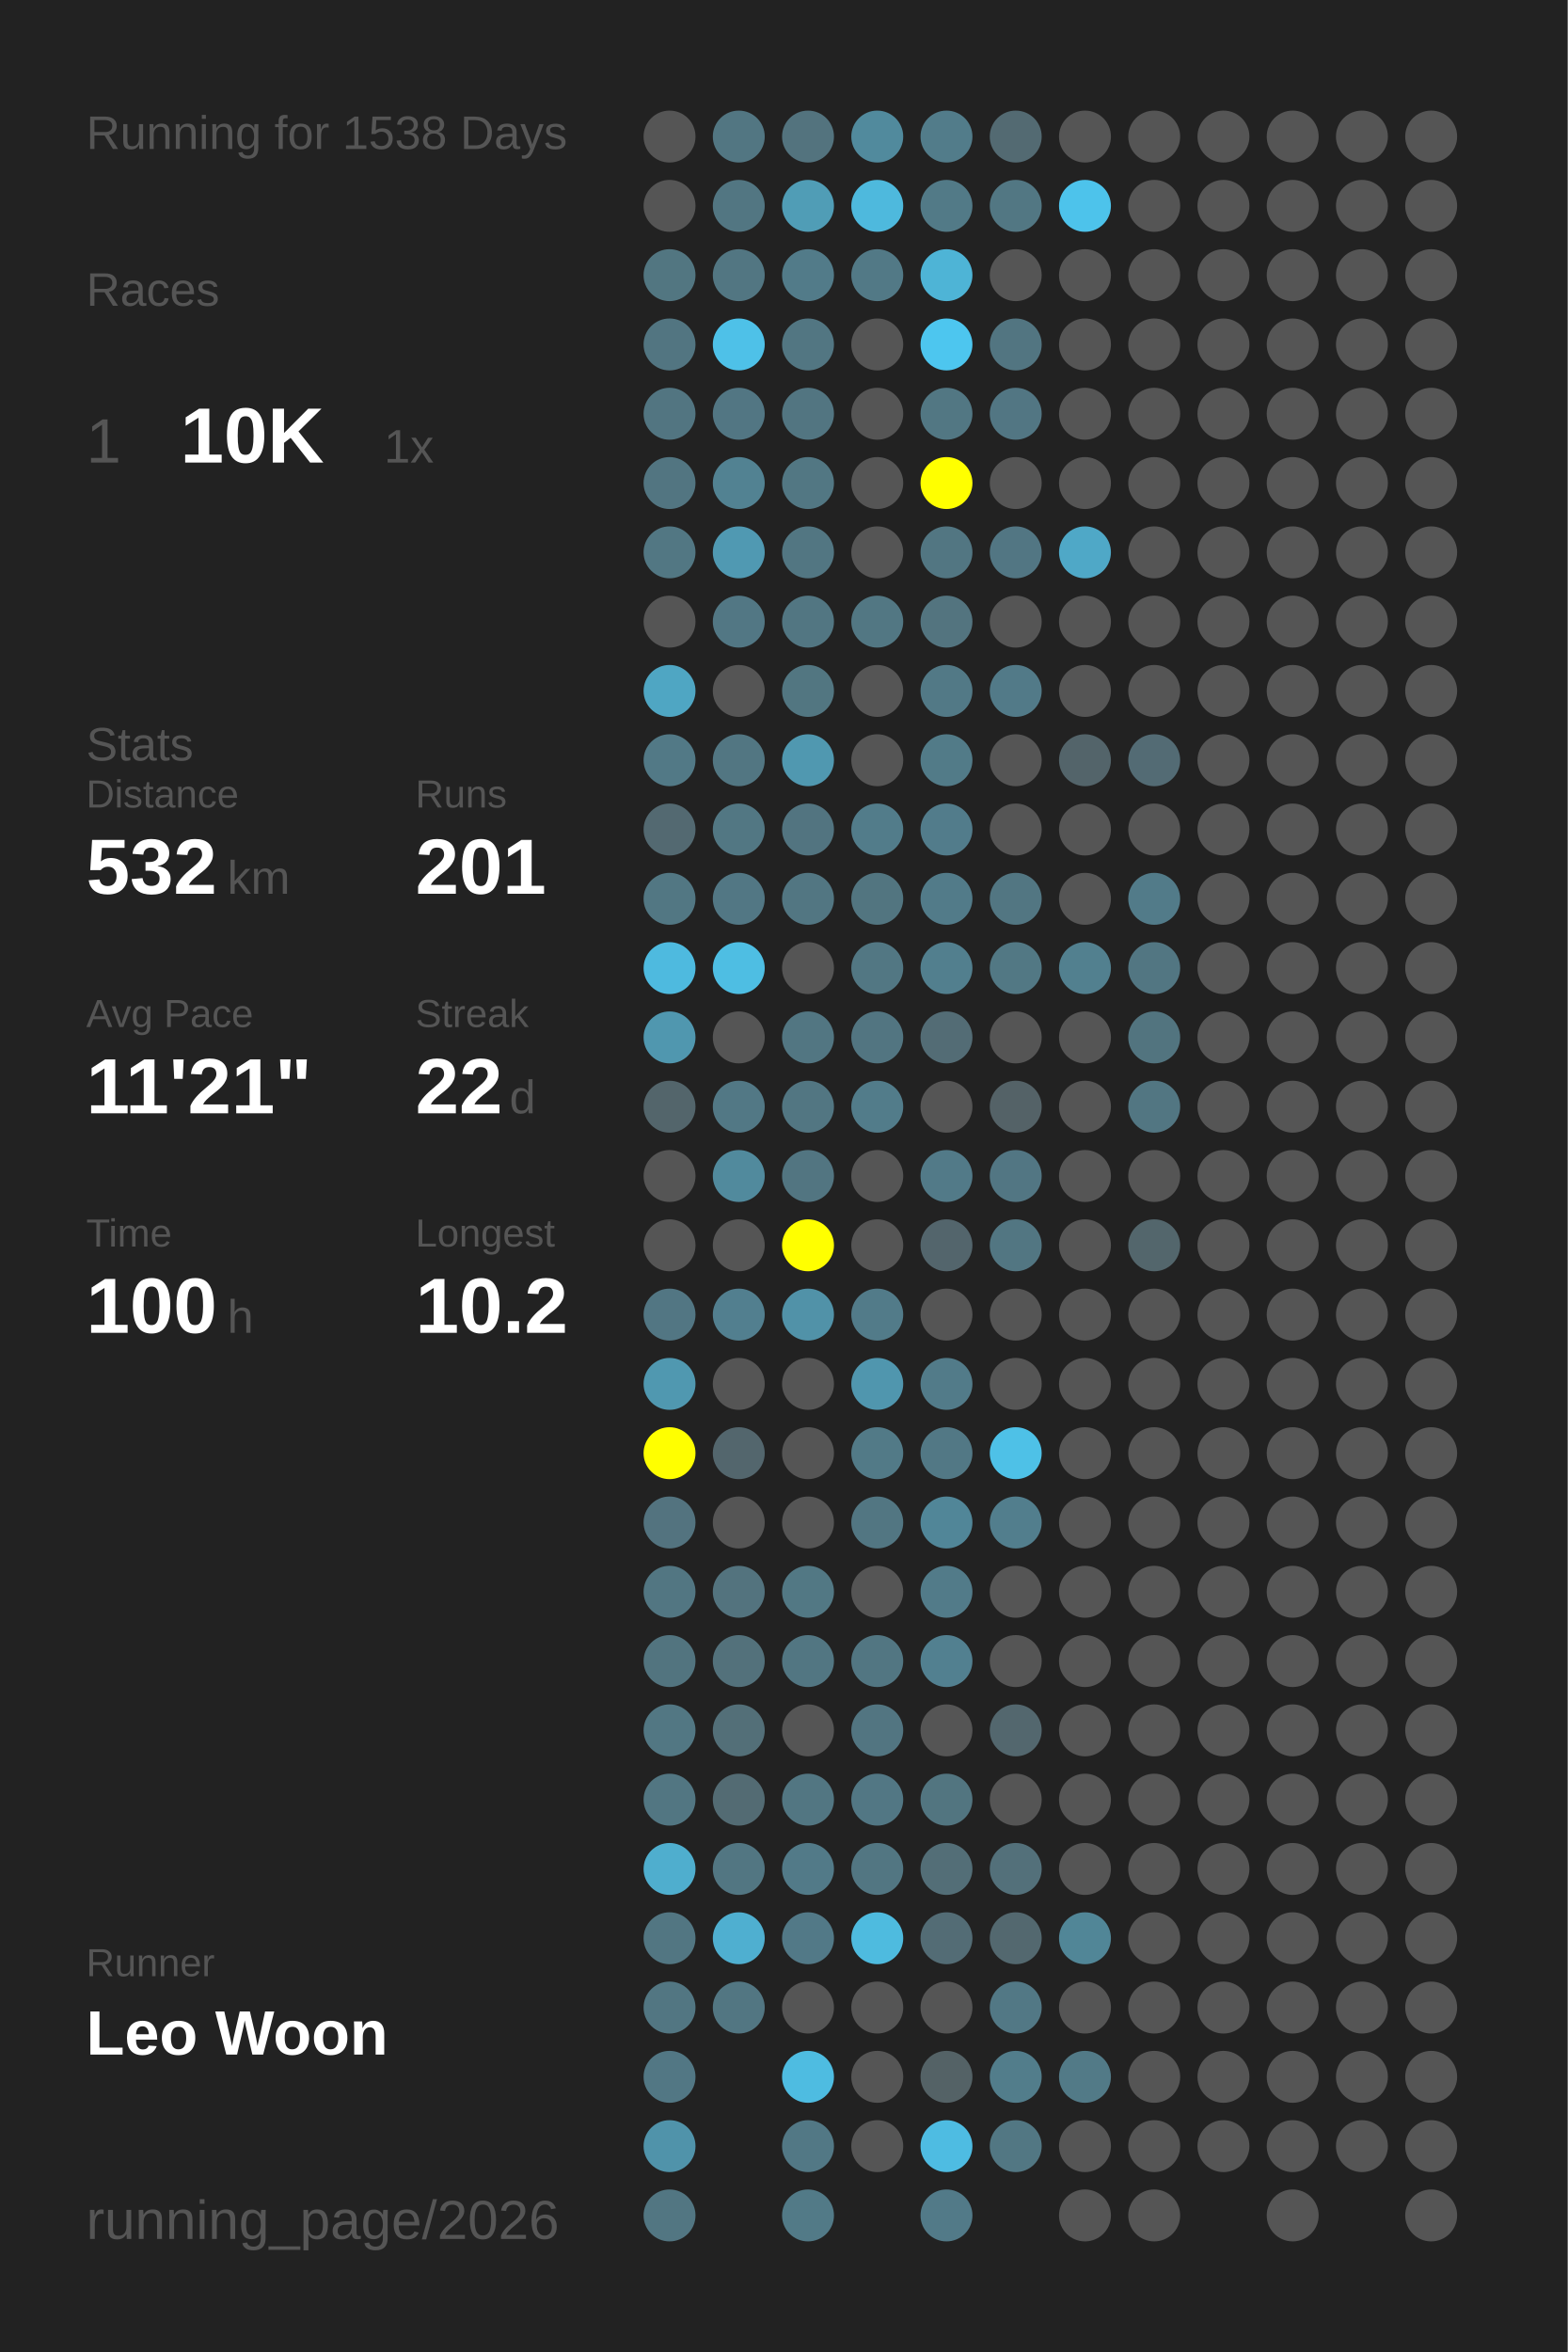
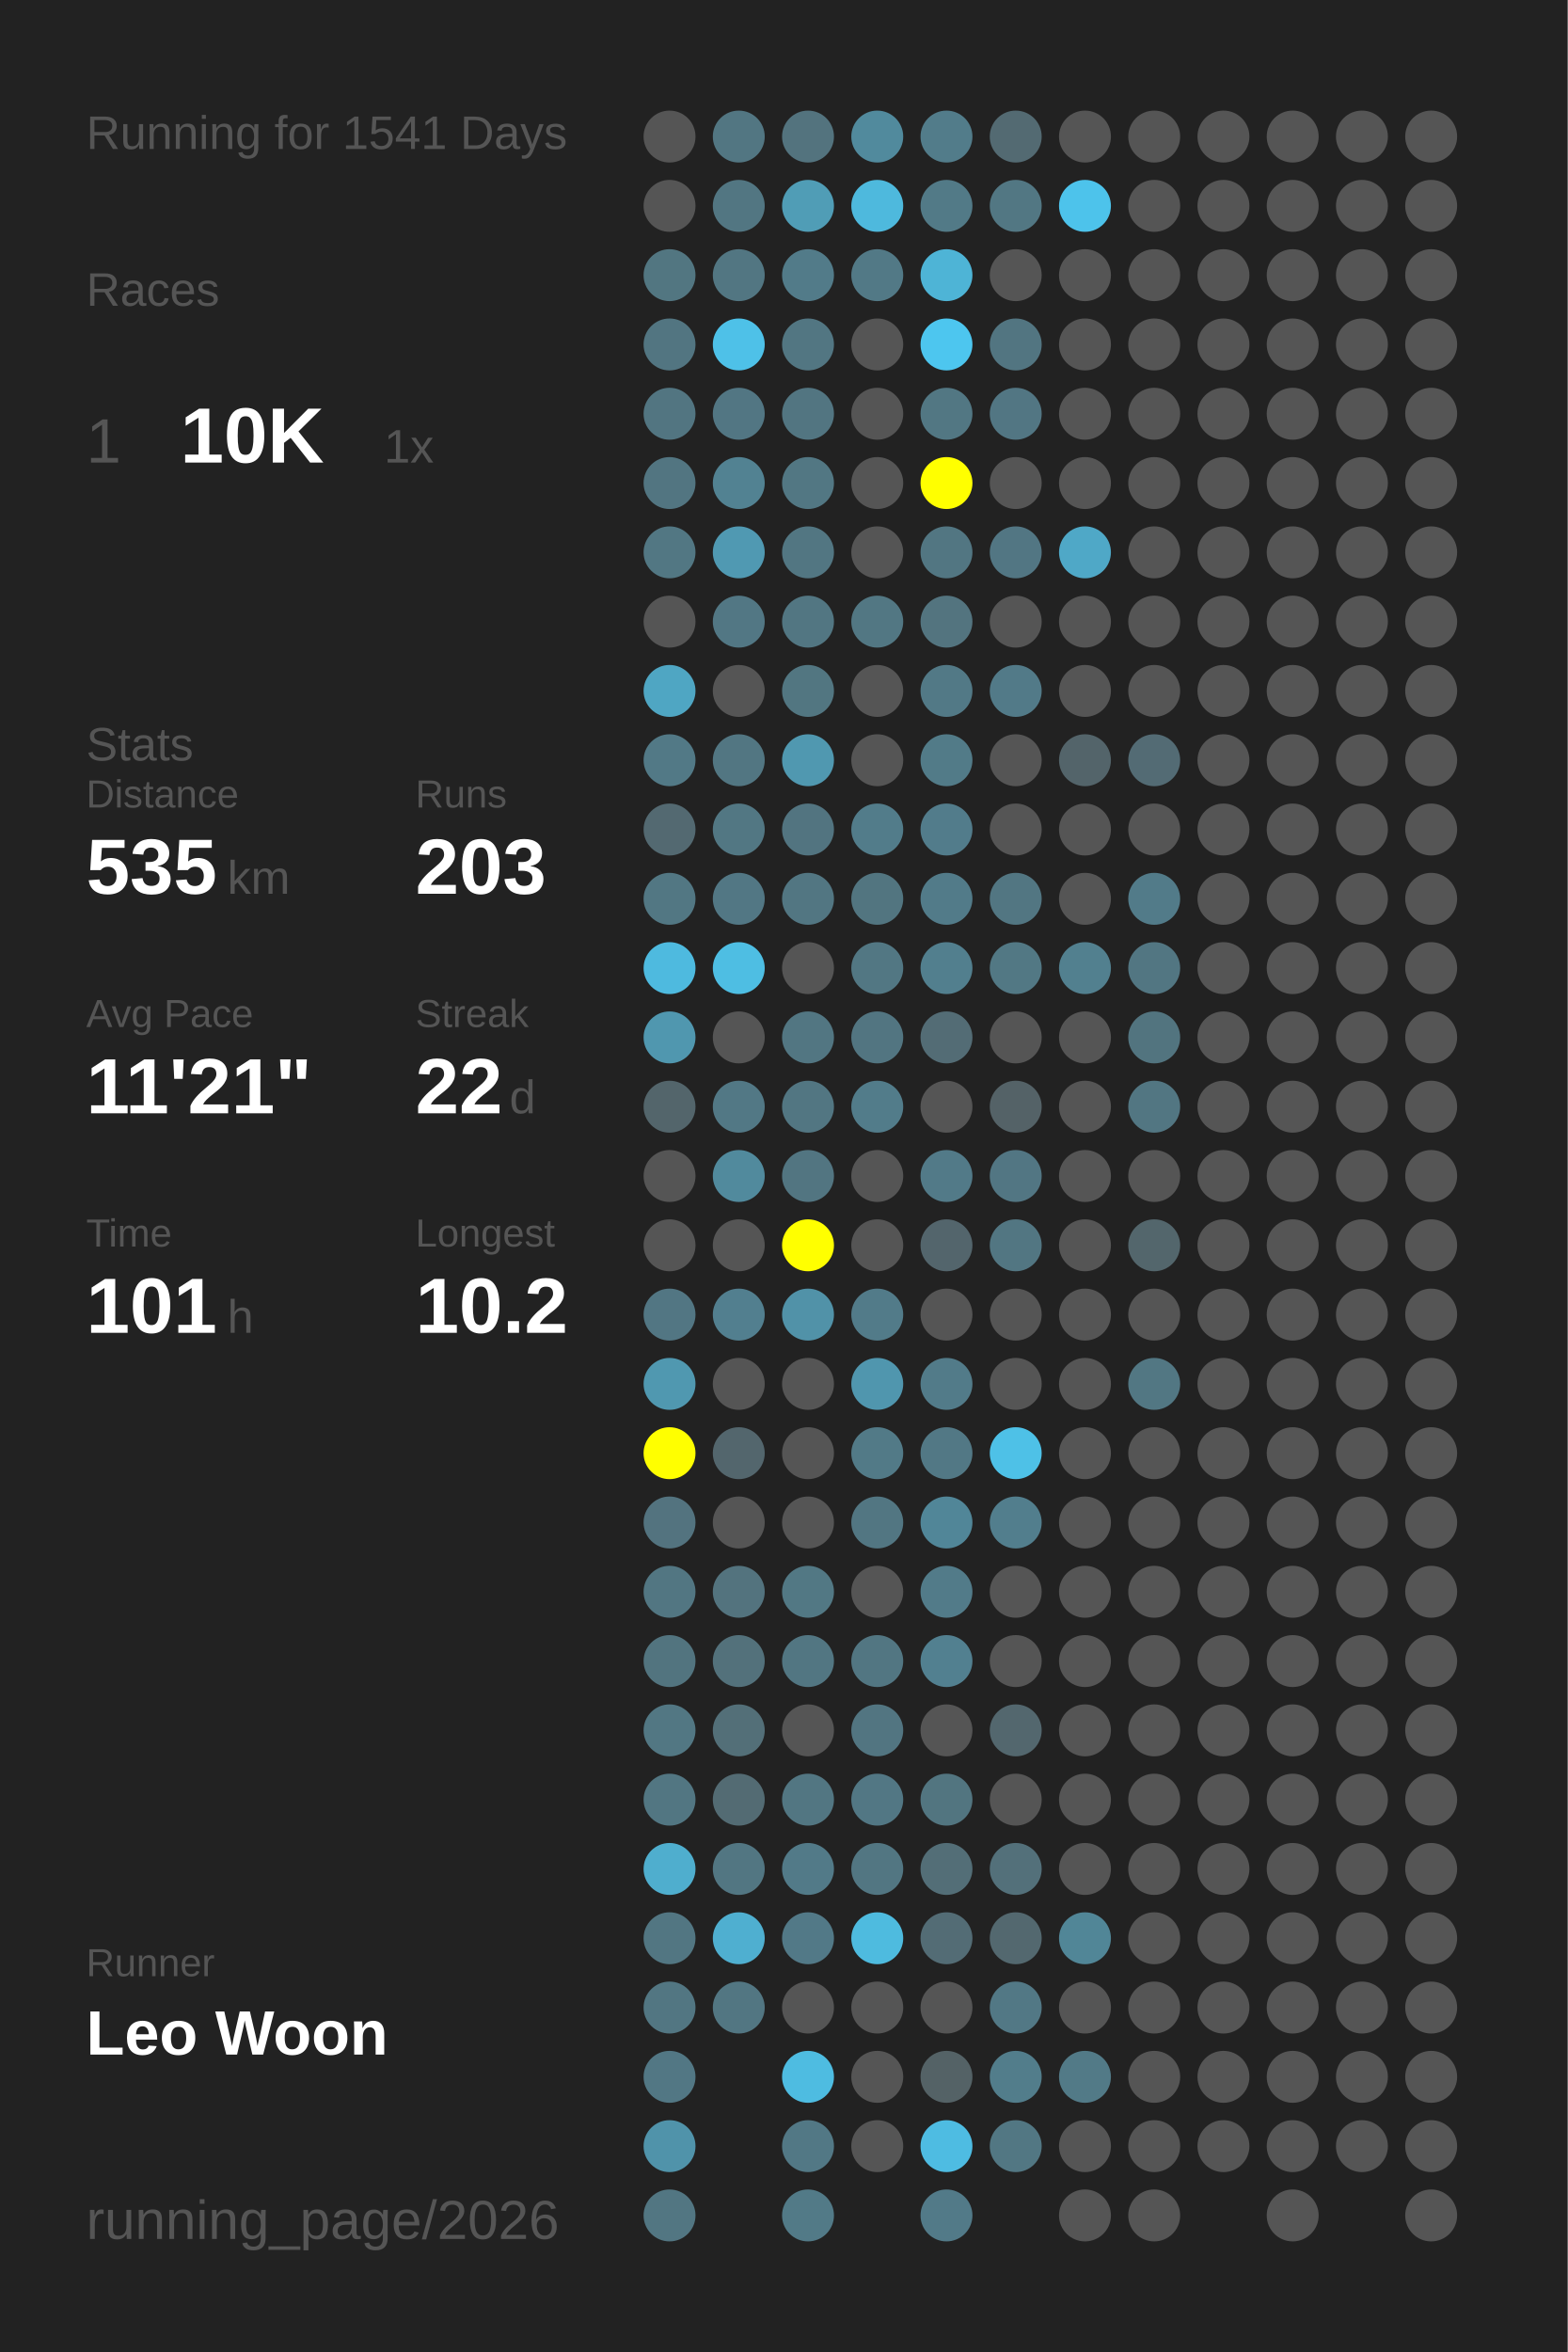
<svg xmlns="http://www.w3.org/2000/svg" baseProfile="full" height="300mm" version="1.1" viewBox="0,0,200,300" width="200mm">
  <defs />
  <rect fill="#222222" height="300" width="200" x="0" y="0" />
-   <text fill="#555555" style="font-size:6px; font-family:Arial;" x="11" y="19">Running for 1538 Days</text>
+   <text fill="#555555" style="font-size:6px; font-family:Arial;" x="11" y="19">Running for 1541 Days</text>
  <text fill="#555555" style="font-size:6px; font-family:Arial;" x="11" y="39">Races</text>
  <text fill="#555555" style="font-size:8px; font-family:Arial;" x="11" y="59">1</text>
  <text fill="#FFFFFF" style="font-size:10px; font-family:Arial; font-weight:bold;" x="23" y="59">10K</text>
  <text fill="#555555" style="font-size:6px; font-family:Arial;" x="49" y="59">1x</text>
  <text fill="#555555" style="font-size:6px; font-family:Arial;" x="11" y="97">Stats</text>
  <text fill="#555555" style="font-size:5px; font-family:Arial;" x="11" y="103">Distance</text>
-   <text fill="#FFFFFF" style="font-size:10px; font-family:Arial; font-weight:bold;" x="11" y="114">532</text>
+   <text fill="#FFFFFF" style="font-size:10px; font-family:Arial; font-weight:bold;" x="11" y="114">535</text>
  <text fill="#555555" style="font-size:6px; font-family:Arial;" x="29" y="114">km</text>
  <text fill="#555555" style="font-size:5px; font-family:Arial;" x="53" y="103">Runs</text>
-   <text fill="#FFFFFF" style="font-size:10px; font-family:Arial; font-weight:bold;" x="53" y="114">201</text>
+   <text fill="#FFFFFF" style="font-size:10px; font-family:Arial; font-weight:bold;" x="53" y="114">203</text>
  <text fill="#555555" style="font-size:5px; font-family:Arial;" x="11" y="131">Avg Pace</text>
  <text fill="#FFFFFF" style="font-size:10px; font-family:Arial; font-weight:bold;" x="11" y="142">11'21"</text>
  <text fill="#555555" style="font-size:5px; font-family:Arial;" x="53" y="131">Streak</text>
  <text fill="#FFFFFF" style="font-size:10px; font-family:Arial; font-weight:bold;" x="53" y="142">22</text>
  <text fill="#555555" style="font-size:6px; font-family:Arial;" x="65" y="142">d</text>
  <text fill="#555555" style="font-size:5px; font-family:Arial;" x="11" y="159">Time</text>
-   <text fill="#FFFFFF" style="font-size:10px; font-family:Arial; font-weight:bold;" x="11" y="170">100</text>
+   <text fill="#FFFFFF" style="font-size:10px; font-family:Arial; font-weight:bold;" x="11" y="170">101</text>
  <text fill="#555555" style="font-size:6px; font-family:Arial;" x="29" y="170">h</text>
  <text fill="#555555" style="font-size:5px; font-family:Arial;" x="53" y="159">Longest</text>
  <text fill="#FFFFFF" style="font-size:10px; font-family:Arial; font-weight:bold;" x="53" y="170">10.2</text>
  <text fill="#555555" style="font-size:5px; font-family:Arial;" x="11" y="252.065">Runner</text>
  <text fill="#FFFFFF" style="font-size:8px; font-family:Arial; font-weight:bold;" x="11" y="262.065">Leo Woon</text>
  <text fill="#555555" style="font-size:7px; font-family:Arial;" x="11" y="285.581">running_page/2026</text>
  <circle cx="85.417" cy="17.419" fill="#555555" r="3.312" />
  <circle cx="85.417" cy="26.258" fill="#555555" r="3.312" />
  <circle cx="85.417" cy="35.097" fill="#527681" r="3.312" />
  <circle cx="85.417" cy="43.935" fill="#527581" r="3.312" />
  <circle cx="85.417" cy="52.774" fill="#527581" r="3.312" />
  <circle cx="85.417" cy="61.613" fill="#527581" r="3.312" />
  <circle cx="85.417" cy="70.452" fill="#527783" r="3.312" />
  <circle cx="85.417" cy="79.29" fill="#555555" r="3.312" />
  <circle cx="85.417" cy="88.129" fill="#4fa6c3" r="3.312" />
  <circle cx="85.417" cy="96.968" fill="#527986" r="3.312" />
  <circle cx="85.417" cy="105.806" fill="#536971" r="3.312" />
  <circle cx="85.417" cy="114.645" fill="#527783" r="3.312" />
  <circle cx="85.417" cy="123.484" fill="#4ebadf" r="3.312" />
  <circle cx="85.417" cy="132.323" fill="#5097af" r="3.312" />
  <circle cx="85.417" cy="141.161" fill="#53656b" r="3.312" />
  <circle cx="85.417" cy="150" fill="#555555" r="3.312" />
  <circle cx="85.417" cy="158.839" fill="#555555" r="3.312" />
  <circle cx="85.417" cy="167.677" fill="#527683" r="3.312" />
  <circle cx="85.417" cy="176.516" fill="#5098b0" r="3.312" />
  <circle cx="85.417" cy="185.355" fill="#FFFF00" r="3.312" />
  <circle cx="85.417" cy="194.194" fill="#53737f" r="3.312" />
  <circle cx="85.417" cy="203.032" fill="#527682" r="3.312" />
  <circle cx="85.417" cy="211.871" fill="#52747f" r="3.312" />
  <circle cx="85.417" cy="220.71" fill="#527783" r="3.312" />
  <circle cx="85.417" cy="229.548" fill="#527682" r="3.312" />
  <circle cx="85.417" cy="238.387" fill="#4faece" r="3.312" />
  <circle cx="85.417" cy="247.226" fill="#527682" r="3.312" />
  <circle cx="85.417" cy="256.065" fill="#527682" r="3.312" />
  <circle cx="85.417" cy="264.903" fill="#527784" r="3.312" />
  <circle cx="85.417" cy="273.742" fill="#5093aa" r="3.312" />
  <circle cx="85.417" cy="282.581" fill="#527682" r="3.312" />
  <circle cx="94.25" cy="17.419" fill="#527682" r="3.312" />
  <circle cx="94.25" cy="26.258" fill="#527682" r="3.312" />
  <circle cx="94.25" cy="35.097" fill="#527682" r="3.312" />
  <circle cx="94.25" cy="43.935" fill="#4ec1e8" r="3.312" />
  <circle cx="94.25" cy="52.774" fill="#527683" r="3.312" />
  <circle cx="94.25" cy="61.613" fill="#528292" r="3.312" />
  <circle cx="94.25" cy="70.452" fill="#5099b2" r="3.312" />
  <circle cx="94.25" cy="79.29" fill="#527784" r="3.312" />
  <circle cx="94.25" cy="88.129" fill="#555555" r="3.312" />
  <circle cx="94.25" cy="96.968" fill="#527682" r="3.312" />
  <circle cx="94.25" cy="105.806" fill="#527783" r="3.312" />
  <circle cx="94.25" cy="114.645" fill="#527784" r="3.312" />
  <circle cx="94.25" cy="123.484" fill="#4ebee3" r="3.312" />
  <circle cx="94.25" cy="132.323" fill="#555555" r="3.312" />
  <circle cx="94.25" cy="141.161" fill="#527885" r="3.312" />
  <circle cx="94.25" cy="150" fill="#518a9d" r="3.312" />
  <circle cx="94.25" cy="158.839" fill="#555555" r="3.312" />
  <circle cx="94.25" cy="167.677" fill="#527f8f" r="3.312" />
  <circle cx="94.25" cy="176.516" fill="#555555" r="3.312" />
  <circle cx="94.25" cy="185.355" fill="#53666d" r="3.312" />
  <circle cx="94.25" cy="194.194" fill="#555555" r="3.312" />
  <circle cx="94.25" cy="203.032" fill="#53737e" r="3.312" />
  <circle cx="94.25" cy="211.871" fill="#53717b" r="3.312" />
  <circle cx="94.25" cy="220.71" fill="#536f78" r="3.312" />
  <circle cx="94.25" cy="229.548" fill="#536b73" r="3.312" />
  <circle cx="94.25" cy="238.387" fill="#527682" r="3.312" />
  <circle cx="94.25" cy="247.226" fill="#4fafd0" r="3.312" />
  <circle cx="94.25" cy="256.065" fill="#527682" r="3.312" />
  <circle cx="103.083" cy="17.419" fill="#53737e" r="3.312" />
  <circle cx="103.083" cy="26.258" fill="#509db6" r="3.312" />
  <circle cx="103.083" cy="35.097" fill="#527b89" r="3.312" />
  <circle cx="103.083" cy="43.935" fill="#527682" r="3.312" />
  <circle cx="103.083" cy="52.774" fill="#527581" r="3.312" />
  <circle cx="103.083" cy="61.613" fill="#527783" r="3.312" />
  <circle cx="103.083" cy="70.452" fill="#527682" r="3.312" />
  <circle cx="103.083" cy="79.29" fill="#527682" r="3.312" />
  <circle cx="103.083" cy="88.129" fill="#527681" r="3.312" />
  <circle cx="103.083" cy="96.968" fill="#5098b0" r="3.312" />
  <circle cx="103.083" cy="105.806" fill="#527480" r="3.312" />
  <circle cx="103.083" cy="114.645" fill="#527682" r="3.312" />
  <circle cx="103.083" cy="123.484" fill="#555555" r="3.312" />
  <circle cx="103.083" cy="132.323" fill="#527682" r="3.312" />
  <circle cx="103.083" cy="141.161" fill="#527682" r="3.312" />
  <circle cx="103.083" cy="150" fill="#527581" r="3.312" />
  <circle cx="103.083" cy="158.839" fill="#FFFF00" r="3.312" />
  <circle cx="103.083" cy="167.677" fill="#5192a8" r="3.312" />
  <circle cx="103.083" cy="176.516" fill="#555555" r="3.312" />
  <circle cx="103.083" cy="185.355" fill="#555555" r="3.312" />
  <circle cx="103.083" cy="194.194" fill="#555555" r="3.312" />
  <circle cx="103.083" cy="203.032" fill="#527884" r="3.312" />
  <circle cx="103.083" cy="211.871" fill="#527682" r="3.312" />
  <circle cx="103.083" cy="220.71" fill="#555555" r="3.312" />
  <circle cx="103.083" cy="229.548" fill="#527682" r="3.312" />
  <circle cx="103.083" cy="238.387" fill="#527a88" r="3.312" />
  <circle cx="103.083" cy="247.226" fill="#527987" r="3.312" />
  <circle cx="103.083" cy="256.065" fill="#555555" r="3.312" />
  <circle cx="103.083" cy="264.903" fill="#4ebce1" r="3.312" />
  <circle cx="103.083" cy="273.742" fill="#527885" r="3.312" />
  <circle cx="103.083" cy="282.581" fill="#527a87" r="3.312" />
  <circle cx="111.917" cy="17.419" fill="#518a9d" r="3.312" />
  <circle cx="111.917" cy="26.258" fill="#4eb9dd" r="3.312" />
  <circle cx="111.917" cy="35.097" fill="#527986" r="3.312" />
  <circle cx="111.917" cy="43.935" fill="#555555" r="3.312" />
  <circle cx="111.917" cy="52.774" fill="#555555" r="3.312" />
  <circle cx="111.917" cy="61.613" fill="#555555" r="3.312" />
  <circle cx="111.917" cy="70.452" fill="#555555" r="3.312" />
  <circle cx="111.917" cy="79.29" fill="#527783" r="3.312" />
  <circle cx="111.917" cy="88.129" fill="#555555" r="3.312" />
  <circle cx="111.917" cy="96.968" fill="#555555" r="3.312" />
  <circle cx="111.917" cy="105.806" fill="#527c8a" r="3.312" />
  <circle cx="111.917" cy="114.645" fill="#527580" r="3.312" />
  <circle cx="111.917" cy="123.484" fill="#527783" r="3.312" />
  <circle cx="111.917" cy="132.323" fill="#527581" r="3.312" />
  <circle cx="111.917" cy="141.161" fill="#527c8a" r="3.312" />
  <circle cx="111.917" cy="150" fill="#555555" r="3.312" />
  <circle cx="111.917" cy="158.839" fill="#555555" r="3.312" />
  <circle cx="111.917" cy="167.677" fill="#527b89" r="3.312" />
  <circle cx="111.917" cy="176.516" fill="#5096ae" r="3.312" />
  <circle cx="111.917" cy="185.355" fill="#527a87" r="3.312" />
  <circle cx="111.917" cy="194.194" fill="#527682" r="3.312" />
  <circle cx="111.917" cy="203.032" fill="#555555" r="3.312" />
  <circle cx="111.917" cy="211.871" fill="#527682" r="3.312" />
  <circle cx="111.917" cy="220.71" fill="#527581" r="3.312" />
  <circle cx="111.917" cy="229.548" fill="#527784" r="3.312" />
  <circle cx="111.917" cy="238.387" fill="#527682" r="3.312" />
  <circle cx="111.917" cy="247.226" fill="#4ebbdf" r="3.312" />
  <circle cx="111.917" cy="256.065" fill="#555555" r="3.312" />
  <circle cx="111.917" cy="264.903" fill="#555555" r="3.312" />
  <circle cx="111.917" cy="273.742" fill="#555555" r="3.312" />
  <circle cx="120.75" cy="17.419" fill="#527c8a" r="3.312" />
  <circle cx="120.75" cy="26.258" fill="#527a87" r="3.312" />
  <circle cx="120.75" cy="35.097" fill="#4eb4d6" r="3.312" />
  <circle cx="120.75" cy="43.935" fill="#4dc6ef" r="3.312" />
  <circle cx="120.75" cy="52.774" fill="#527783" r="3.312" />
  <circle cx="120.75" cy="61.613" fill="#FFFF00" r="3.312" />
  <circle cx="120.75" cy="70.452" fill="#527682" r="3.312" />
  <circle cx="120.75" cy="79.29" fill="#53747f" r="3.312" />
  <circle cx="120.75" cy="88.129" fill="#527986" r="3.312" />
  <circle cx="120.75" cy="96.968" fill="#527b88" r="3.312" />
  <circle cx="120.75" cy="105.806" fill="#527c8b" r="3.312" />
  <circle cx="120.75" cy="114.645" fill="#527b89" r="3.312" />
  <circle cx="120.75" cy="123.484" fill="#527f8e" r="3.312" />
  <circle cx="120.75" cy="132.323" fill="#536c75" r="3.312" />
  <circle cx="120.75" cy="141.161" fill="#555555" r="3.312" />
  <circle cx="120.75" cy="150" fill="#527a88" r="3.312" />
  <circle cx="120.75" cy="158.839" fill="#53656c" r="3.312" />
  <circle cx="120.75" cy="167.677" fill="#555555" r="3.312" />
  <circle cx="120.75" cy="176.516" fill="#527b89" r="3.312" />
  <circle cx="120.75" cy="185.355" fill="#527885" r="3.312" />
  <circle cx="120.75" cy="194.194" fill="#518698" r="3.312" />
  <circle cx="120.75" cy="203.032" fill="#527b89" r="3.312" />
  <circle cx="120.75" cy="211.871" fill="#528090" r="3.312" />
  <circle cx="120.75" cy="220.71" fill="#555555" r="3.312" />
  <circle cx="120.75" cy="229.548" fill="#527580" r="3.312" />
  <circle cx="120.75" cy="238.387" fill="#536e77" r="3.312" />
  <circle cx="120.75" cy="247.226" fill="#536c75" r="3.312" />
  <circle cx="120.75" cy="256.065" fill="#555555" r="3.312" />
  <circle cx="120.75" cy="264.903" fill="#546266" r="3.312" />
  <circle cx="120.75" cy="273.742" fill="#4ebce2" r="3.312" />
  <circle cx="120.75" cy="282.581" fill="#527a88" r="3.312" />
  <circle cx="129.583" cy="17.419" fill="#536a72" r="3.312" />
  <circle cx="129.583" cy="26.258" fill="#527783" r="3.312" />
  <circle cx="129.583" cy="35.097" fill="#555555" r="3.312" />
  <circle cx="129.583" cy="43.935" fill="#527581" r="3.312" />
  <circle cx="129.583" cy="52.774" fill="#527683" r="3.312" />
  <circle cx="129.583" cy="61.613" fill="#555555" r="3.312" />
  <circle cx="129.583" cy="70.452" fill="#527683" r="3.312" />
  <circle cx="129.583" cy="79.29" fill="#555555" r="3.312" />
  <circle cx="129.583" cy="88.129" fill="#527a88" r="3.312" />
  <circle cx="129.583" cy="96.968" fill="#555555" r="3.312" />
  <circle cx="129.583" cy="105.806" fill="#555555" r="3.312" />
  <circle cx="129.583" cy="114.645" fill="#527682" r="3.312" />
  <circle cx="129.583" cy="123.484" fill="#527884" r="3.312" />
  <circle cx="129.583" cy="132.323" fill="#555555" r="3.312" />
  <circle cx="129.583" cy="141.161" fill="#546267" r="3.312" />
  <circle cx="129.583" cy="150" fill="#527683" r="3.312" />
  <circle cx="129.583" cy="158.839" fill="#527682" r="3.312" />
  <circle cx="129.583" cy="167.677" fill="#555555" r="3.312" />
  <circle cx="129.583" cy="176.516" fill="#555555" r="3.312" />
  <circle cx="129.583" cy="185.355" fill="#4ec1e7" r="3.312" />
  <circle cx="129.583" cy="194.194" fill="#527e8d" r="3.312" />
  <circle cx="129.583" cy="203.032" fill="#555555" r="3.312" />
  <circle cx="129.583" cy="211.871" fill="#555555" r="3.312" />
  <circle cx="129.583" cy="220.71" fill="#53676e" r="3.312" />
  <circle cx="129.583" cy="229.548" fill="#555555" r="3.312" />
  <circle cx="129.583" cy="238.387" fill="#53707a" r="3.312" />
  <circle cx="129.583" cy="247.226" fill="#53686f" r="3.312" />
  <circle cx="129.583" cy="256.065" fill="#527885" r="3.312" />
  <circle cx="129.583" cy="264.903" fill="#527d8b" r="3.312" />
  <circle cx="129.583" cy="273.742" fill="#527783" r="3.312" />
  <circle cx="138.417" cy="17.419" fill="#555555" r="3.312" />
  <circle cx="138.417" cy="26.258" fill="#4dc3eb" r="3.312" />
  <circle cx="138.417" cy="35.097" fill="#555555" r="3.312" />
  <circle cx="138.417" cy="43.935" fill="#555555" r="3.312" />
  <circle cx="138.417" cy="52.774" fill="#555555" r="3.312" />
  <circle cx="138.417" cy="61.613" fill="#555555" r="3.312" />
  <circle cx="138.417" cy="70.452" fill="#4fa8c7" r="3.312" />
  <circle cx="138.417" cy="79.29" fill="#555555" r="3.312" />
  <circle cx="138.417" cy="88.129" fill="#555555" r="3.312" />
  <circle cx="138.417" cy="96.968" fill="#53646a" r="3.312" />
  <circle cx="138.417" cy="105.806" fill="#555555" r="3.312" />
  <circle cx="138.417" cy="114.645" fill="#555555" r="3.312" />
  <circle cx="138.417" cy="123.484" fill="#52808f" r="3.312" />
  <circle cx="138.417" cy="132.323" fill="#555555" r="3.312" />
  <circle cx="138.417" cy="141.161" fill="#555555" r="3.312" />
  <circle cx="138.417" cy="150" fill="#555555" r="3.312" />
  <circle cx="138.417" cy="158.839" fill="#555555" r="3.312" />
  <circle cx="138.417" cy="167.677" fill="#555555" r="3.312" />
  <circle cx="138.417" cy="176.516" fill="#555555" r="3.312" />
  <circle cx="138.417" cy="185.355" fill="#555555" r="3.312" />
  <circle cx="138.417" cy="194.194" fill="#555555" r="3.312" />
  <circle cx="138.417" cy="203.032" fill="#555555" r="3.312" />
  <circle cx="138.417" cy="211.871" fill="#555555" r="3.312" />
  <circle cx="138.417" cy="220.71" fill="#555555" r="3.312" />
  <circle cx="138.417" cy="229.548" fill="#555555" r="3.312" />
  <circle cx="138.417" cy="238.387" fill="#555555" r="3.312" />
  <circle cx="138.417" cy="247.226" fill="#518697" r="3.312" />
  <circle cx="138.417" cy="256.065" fill="#555555" r="3.312" />
  <circle cx="138.417" cy="264.903" fill="#527a87" r="3.312" />
  <circle cx="138.417" cy="273.742" fill="#555555" r="3.312" />
  <circle cx="138.417" cy="282.581" fill="#555555" r="3.312" />
  <circle cx="147.25" cy="17.419" fill="#555555" r="3.312" />
  <circle cx="147.25" cy="26.258" fill="#555555" r="3.312" />
  <circle cx="147.25" cy="35.097" fill="#555555" r="3.312" />
  <circle cx="147.25" cy="43.935" fill="#555555" r="3.312" />
  <circle cx="147.25" cy="52.774" fill="#555555" r="3.312" />
  <circle cx="147.25" cy="61.613" fill="#555555" r="3.312" />
  <circle cx="147.25" cy="70.452" fill="#555555" r="3.312" />
  <circle cx="147.25" cy="79.29" fill="#555555" r="3.312" />
  <circle cx="147.25" cy="88.129" fill="#555555" r="3.312" />
  <circle cx="147.25" cy="96.968" fill="#536b74" r="3.312" />
  <circle cx="147.25" cy="105.806" fill="#555555" r="3.312" />
  <circle cx="147.25" cy="114.645" fill="#527b89" r="3.312" />
  <circle cx="147.25" cy="123.484" fill="#527682" r="3.312" />
  <circle cx="147.25" cy="132.323" fill="#52747f" r="3.312" />
  <circle cx="147.25" cy="141.161" fill="#527682" r="3.312" />
  <circle cx="147.25" cy="150" fill="#555555" r="3.312" />
  <circle cx="147.25" cy="158.839" fill="#53666c" r="3.312" />
  <circle cx="147.25" cy="167.677" fill="#555555" r="3.312" />
-   <circle cx="147.25" cy="176.516" fill="#555555" r="3.312" />
+   <circle cx="147.25" cy="176.516" fill="#527783" r="3.312" />
  <circle cx="147.25" cy="185.355" fill="#555555" r="3.312" />
  <circle cx="147.25" cy="194.194" fill="#555555" r="3.312" />
  <circle cx="147.25" cy="203.032" fill="#555555" r="3.312" />
  <circle cx="147.25" cy="211.871" fill="#555555" r="3.312" />
  <circle cx="147.25" cy="220.71" fill="#555555" r="3.312" />
  <circle cx="147.25" cy="229.548" fill="#555555" r="3.312" />
  <circle cx="147.25" cy="238.387" fill="#555555" r="3.312" />
  <circle cx="147.25" cy="247.226" fill="#555555" r="3.312" />
  <circle cx="147.25" cy="256.065" fill="#555555" r="3.312" />
  <circle cx="147.25" cy="264.903" fill="#555555" r="3.312" />
  <circle cx="147.25" cy="273.742" fill="#555555" r="3.312" />
  <circle cx="147.25" cy="282.581" fill="#555555" r="3.312" />
  <circle cx="156.083" cy="17.419" fill="#555555" r="3.312" />
  <circle cx="156.083" cy="26.258" fill="#555555" r="3.312" />
  <circle cx="156.083" cy="35.097" fill="#555555" r="3.312" />
  <circle cx="156.083" cy="43.935" fill="#555555" r="3.312" />
  <circle cx="156.083" cy="52.774" fill="#555555" r="3.312" />
  <circle cx="156.083" cy="61.613" fill="#555555" r="3.312" />
  <circle cx="156.083" cy="70.452" fill="#555555" r="3.312" />
  <circle cx="156.083" cy="79.29" fill="#555555" r="3.312" />
  <circle cx="156.083" cy="88.129" fill="#555555" r="3.312" />
  <circle cx="156.083" cy="96.968" fill="#555555" r="3.312" />
  <circle cx="156.083" cy="105.806" fill="#555555" r="3.312" />
  <circle cx="156.083" cy="114.645" fill="#555555" r="3.312" />
  <circle cx="156.083" cy="123.484" fill="#555555" r="3.312" />
  <circle cx="156.083" cy="132.323" fill="#555555" r="3.312" />
  <circle cx="156.083" cy="141.161" fill="#555555" r="3.312" />
  <circle cx="156.083" cy="150" fill="#555555" r="3.312" />
  <circle cx="156.083" cy="158.839" fill="#555555" r="3.312" />
  <circle cx="156.083" cy="167.677" fill="#555555" r="3.312" />
  <circle cx="156.083" cy="176.516" fill="#555555" r="3.312" />
  <circle cx="156.083" cy="185.355" fill="#555555" r="3.312" />
  <circle cx="156.083" cy="194.194" fill="#555555" r="3.312" />
  <circle cx="156.083" cy="203.032" fill="#555555" r="3.312" />
  <circle cx="156.083" cy="211.871" fill="#555555" r="3.312" />
  <circle cx="156.083" cy="220.71" fill="#555555" r="3.312" />
  <circle cx="156.083" cy="229.548" fill="#555555" r="3.312" />
  <circle cx="156.083" cy="238.387" fill="#555555" r="3.312" />
  <circle cx="156.083" cy="247.226" fill="#555555" r="3.312" />
  <circle cx="156.083" cy="256.065" fill="#555555" r="3.312" />
  <circle cx="156.083" cy="264.903" fill="#555555" r="3.312" />
  <circle cx="156.083" cy="273.742" fill="#555555" r="3.312" />
  <circle cx="164.917" cy="17.419" fill="#555555" r="3.312" />
  <circle cx="164.917" cy="26.258" fill="#555555" r="3.312" />
  <circle cx="164.917" cy="35.097" fill="#555555" r="3.312" />
  <circle cx="164.917" cy="43.935" fill="#555555" r="3.312" />
  <circle cx="164.917" cy="52.774" fill="#555555" r="3.312" />
  <circle cx="164.917" cy="61.613" fill="#555555" r="3.312" />
  <circle cx="164.917" cy="70.452" fill="#555555" r="3.312" />
  <circle cx="164.917" cy="79.29" fill="#555555" r="3.312" />
  <circle cx="164.917" cy="88.129" fill="#555555" r="3.312" />
  <circle cx="164.917" cy="96.968" fill="#555555" r="3.312" />
  <circle cx="164.917" cy="105.806" fill="#555555" r="3.312" />
  <circle cx="164.917" cy="114.645" fill="#555555" r="3.312" />
  <circle cx="164.917" cy="123.484" fill="#555555" r="3.312" />
  <circle cx="164.917" cy="132.323" fill="#555555" r="3.312" />
  <circle cx="164.917" cy="141.161" fill="#555555" r="3.312" />
  <circle cx="164.917" cy="150" fill="#555555" r="3.312" />
  <circle cx="164.917" cy="158.839" fill="#555555" r="3.312" />
  <circle cx="164.917" cy="167.677" fill="#555555" r="3.312" />
  <circle cx="164.917" cy="176.516" fill="#555555" r="3.312" />
  <circle cx="164.917" cy="185.355" fill="#555555" r="3.312" />
  <circle cx="164.917" cy="194.194" fill="#555555" r="3.312" />
  <circle cx="164.917" cy="203.032" fill="#555555" r="3.312" />
  <circle cx="164.917" cy="211.871" fill="#555555" r="3.312" />
  <circle cx="164.917" cy="220.71" fill="#555555" r="3.312" />
  <circle cx="164.917" cy="229.548" fill="#555555" r="3.312" />
  <circle cx="164.917" cy="238.387" fill="#555555" r="3.312" />
  <circle cx="164.917" cy="247.226" fill="#555555" r="3.312" />
  <circle cx="164.917" cy="256.065" fill="#555555" r="3.312" />
  <circle cx="164.917" cy="264.903" fill="#555555" r="3.312" />
  <circle cx="164.917" cy="273.742" fill="#555555" r="3.312" />
  <circle cx="164.917" cy="282.581" fill="#555555" r="3.312" />
  <circle cx="173.75" cy="17.419" fill="#555555" r="3.312" />
  <circle cx="173.75" cy="26.258" fill="#555555" r="3.312" />
  <circle cx="173.75" cy="35.097" fill="#555555" r="3.312" />
  <circle cx="173.75" cy="43.935" fill="#555555" r="3.312" />
  <circle cx="173.75" cy="52.774" fill="#555555" r="3.312" />
  <circle cx="173.75" cy="61.613" fill="#555555" r="3.312" />
  <circle cx="173.75" cy="70.452" fill="#555555" r="3.312" />
  <circle cx="173.75" cy="79.29" fill="#555555" r="3.312" />
  <circle cx="173.75" cy="88.129" fill="#555555" r="3.312" />
  <circle cx="173.75" cy="96.968" fill="#555555" r="3.312" />
  <circle cx="173.75" cy="105.806" fill="#555555" r="3.312" />
  <circle cx="173.75" cy="114.645" fill="#555555" r="3.312" />
  <circle cx="173.75" cy="123.484" fill="#555555" r="3.312" />
  <circle cx="173.75" cy="132.323" fill="#555555" r="3.312" />
  <circle cx="173.75" cy="141.161" fill="#555555" r="3.312" />
  <circle cx="173.75" cy="150" fill="#555555" r="3.312" />
  <circle cx="173.75" cy="158.839" fill="#555555" r="3.312" />
  <circle cx="173.75" cy="167.677" fill="#555555" r="3.312" />
  <circle cx="173.75" cy="176.516" fill="#555555" r="3.312" />
  <circle cx="173.75" cy="185.355" fill="#555555" r="3.312" />
  <circle cx="173.75" cy="194.194" fill="#555555" r="3.312" />
  <circle cx="173.75" cy="203.032" fill="#555555" r="3.312" />
  <circle cx="173.75" cy="211.871" fill="#555555" r="3.312" />
  <circle cx="173.75" cy="220.71" fill="#555555" r="3.312" />
  <circle cx="173.75" cy="229.548" fill="#555555" r="3.312" />
  <circle cx="173.75" cy="238.387" fill="#555555" r="3.312" />
  <circle cx="173.75" cy="247.226" fill="#555555" r="3.312" />
  <circle cx="173.75" cy="256.065" fill="#555555" r="3.312" />
  <circle cx="173.75" cy="264.903" fill="#555555" r="3.312" />
  <circle cx="173.75" cy="273.742" fill="#555555" r="3.312" />
  <circle cx="182.583" cy="17.419" fill="#555555" r="3.312" />
  <circle cx="182.583" cy="26.258" fill="#555555" r="3.312" />
  <circle cx="182.583" cy="35.097" fill="#555555" r="3.312" />
  <circle cx="182.583" cy="43.935" fill="#555555" r="3.312" />
  <circle cx="182.583" cy="52.774" fill="#555555" r="3.312" />
  <circle cx="182.583" cy="61.613" fill="#555555" r="3.312" />
  <circle cx="182.583" cy="70.452" fill="#555555" r="3.312" />
  <circle cx="182.583" cy="79.29" fill="#555555" r="3.312" />
  <circle cx="182.583" cy="88.129" fill="#555555" r="3.312" />
  <circle cx="182.583" cy="96.968" fill="#555555" r="3.312" />
  <circle cx="182.583" cy="105.806" fill="#555555" r="3.312" />
  <circle cx="182.583" cy="114.645" fill="#555555" r="3.312" />
  <circle cx="182.583" cy="123.484" fill="#555555" r="3.312" />
  <circle cx="182.583" cy="132.323" fill="#555555" r="3.312" />
  <circle cx="182.583" cy="141.161" fill="#555555" r="3.312" />
  <circle cx="182.583" cy="150" fill="#555555" r="3.312" />
  <circle cx="182.583" cy="158.839" fill="#555555" r="3.312" />
  <circle cx="182.583" cy="167.677" fill="#555555" r="3.312" />
  <circle cx="182.583" cy="176.516" fill="#555555" r="3.312" />
  <circle cx="182.583" cy="185.355" fill="#555555" r="3.312" />
  <circle cx="182.583" cy="194.194" fill="#555555" r="3.312" />
  <circle cx="182.583" cy="203.032" fill="#555555" r="3.312" />
  <circle cx="182.583" cy="211.871" fill="#555555" r="3.312" />
  <circle cx="182.583" cy="220.71" fill="#555555" r="3.312" />
  <circle cx="182.583" cy="229.548" fill="#555555" r="3.312" />
  <circle cx="182.583" cy="238.387" fill="#555555" r="3.312" />
  <circle cx="182.583" cy="247.226" fill="#555555" r="3.312" />
  <circle cx="182.583" cy="256.065" fill="#555555" r="3.312" />
  <circle cx="182.583" cy="264.903" fill="#555555" r="3.312" />
  <circle cx="182.583" cy="273.742" fill="#555555" r="3.312" />
  <circle cx="182.583" cy="282.581" fill="#555555" r="3.312" />
</svg>
